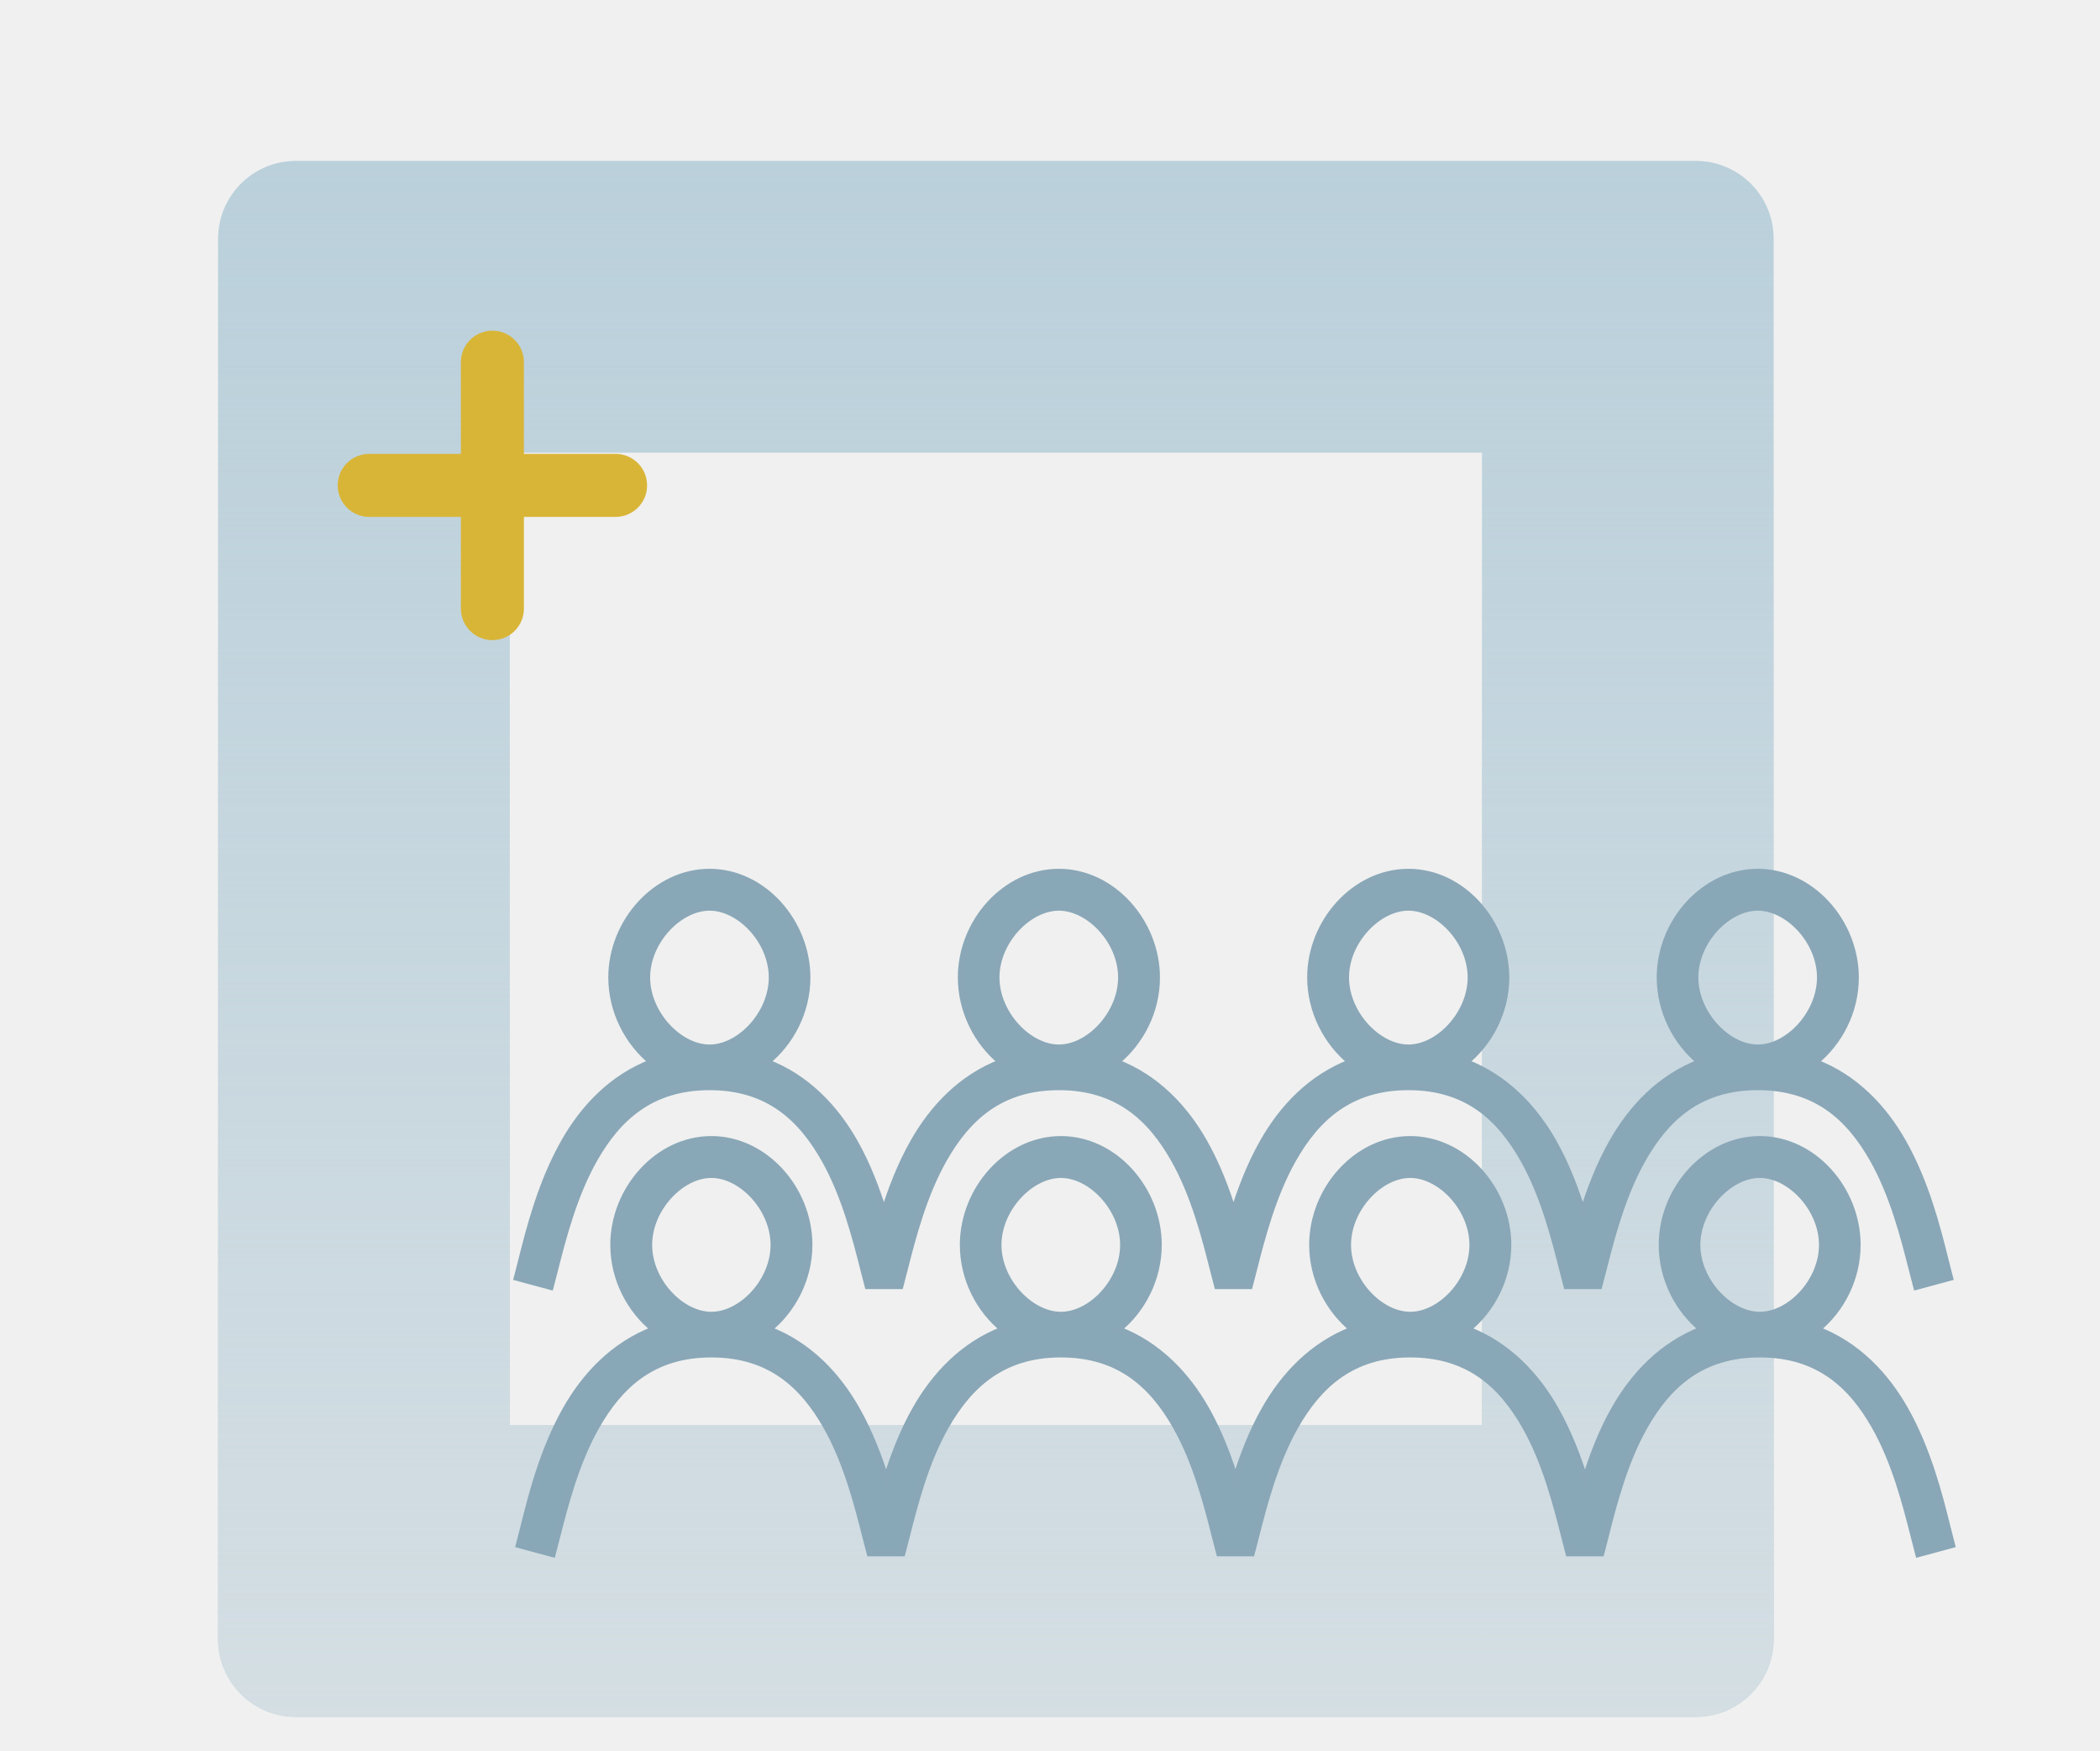
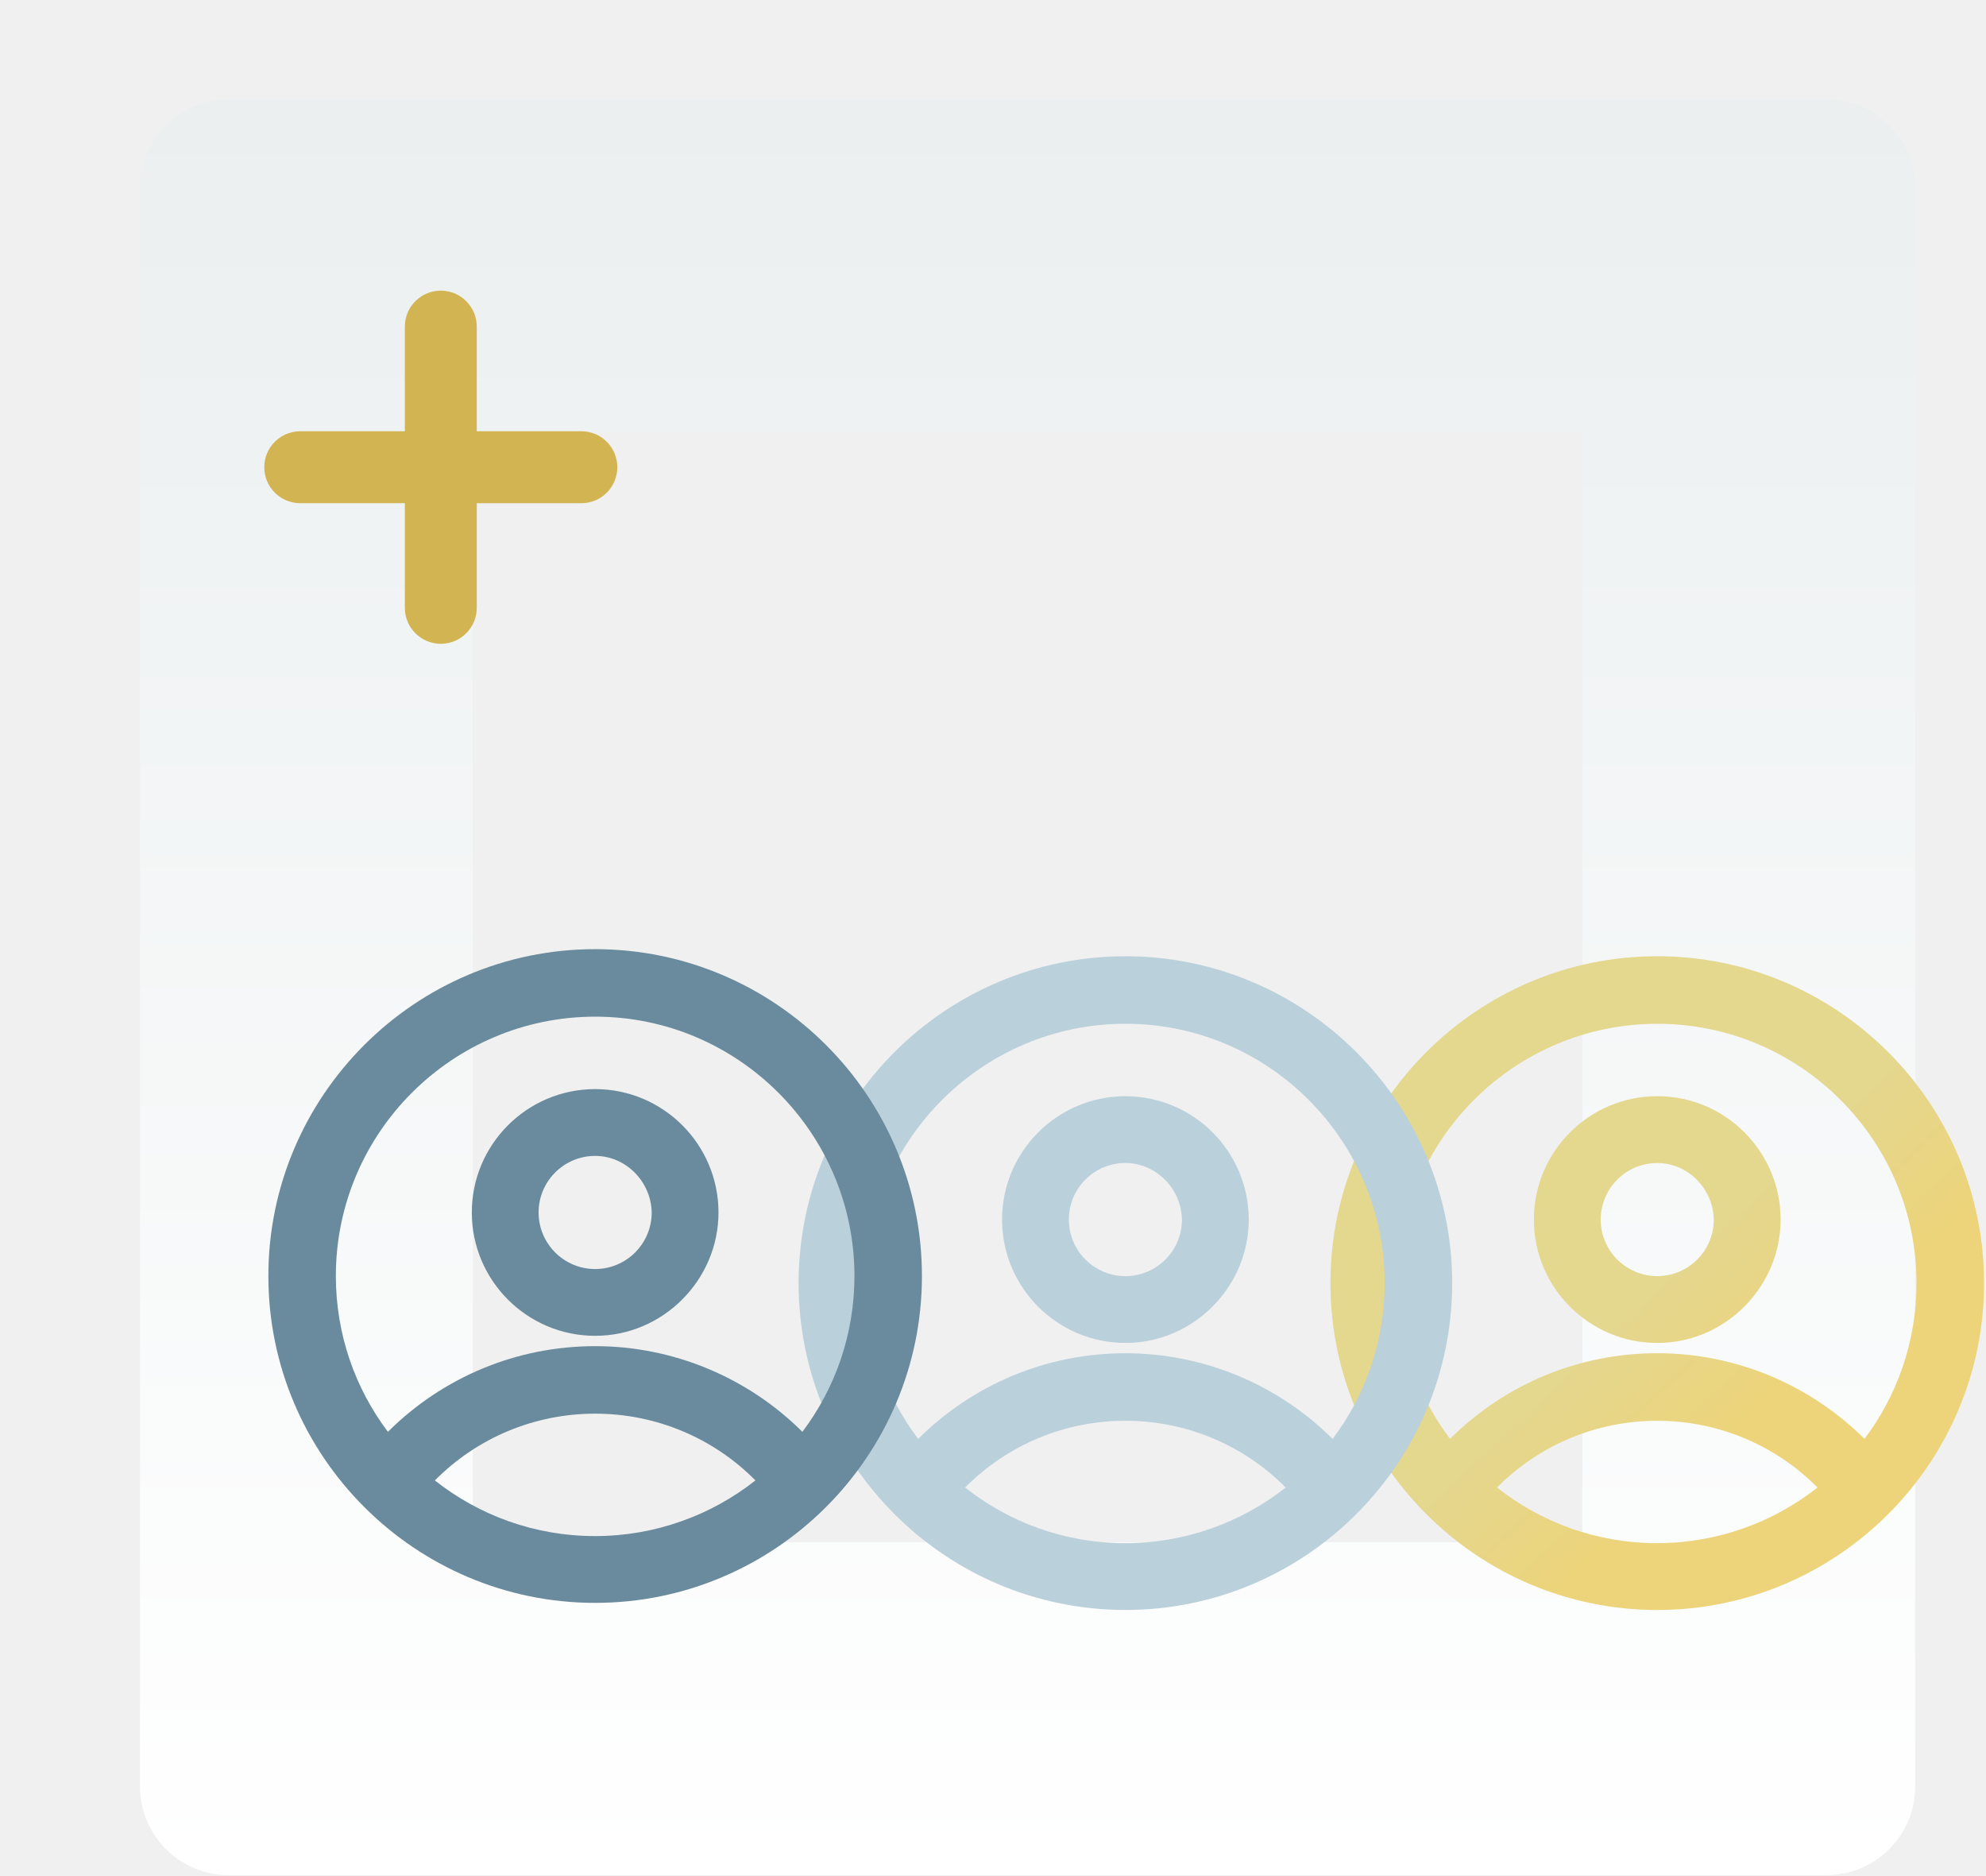
- <svg xmlns="http://www.w3.org/2000/svg" width="216" height="180" viewBox="0 0 216 180" fill="none">
-   <mask id="path-1-inside-1" fill="white">
-     <rect x="22.433" y="16.548" width="160" height="160" rx="8" />
-   </mask>
-   <rect x="22.433" y="16.548" width="160" height="160" rx="8" stroke="#BAD0DB" stroke-width="60" mask="url(#path-1-inside-1)" />
-   <rect x="22.433" y="16.548" width="160" height="160" rx="8" stroke="url(#paint0_linear)" stroke-width="60" mask="url(#path-1-inside-1)" />
-   <path d="M195.734 117.434C193.774 113.974 190.839 110.802 186.676 109.227C189.195 107.21 190.862 103.994 190.864 100.539C190.869 94.826 186.319 89.67 180.8 89.67C175.283 89.67 170.732 94.804 170.735 100.516C170.737 103.967 172.383 107.202 174.901 109.227C170.735 110.801 167.806 113.974 165.842 117.434C164.491 119.815 163.529 122.351 162.801 124.691C162.077 122.353 161.13 119.814 159.782 117.434C157.821 113.974 154.886 110.802 150.724 109.227C153.243 107.21 154.909 103.994 154.912 100.539C154.916 94.827 150.388 89.67 144.869 89.67C139.352 89.67 134.78 94.803 134.783 100.516C134.784 103.968 136.451 107.203 138.971 109.227C134.805 110.801 131.874 113.974 129.911 117.434C128.56 119.815 127.603 122.348 126.875 124.687C126.152 122.348 125.199 119.815 123.851 117.434C121.89 113.974 118.955 110.802 114.793 109.227C117.311 107.21 118.978 103.994 118.98 100.539C118.984 94.826 114.433 89.67 108.915 89.67C103.397 89.67 98.849 94.804 98.851 100.516C98.853 103.967 100.499 107.202 103.017 109.227C98.851 110.801 95.922 113.974 93.958 117.434C92.607 119.815 91.644 122.351 90.915 124.692C90.191 122.353 89.245 119.814 87.896 117.434C85.936 113.974 83.001 110.802 78.838 109.227C81.357 107.21 83.024 103.994 83.026 100.539C83.03 94.827 78.505 89.67 72.985 89.67C67.468 89.67 62.895 94.803 62.897 100.516C62.899 103.968 64.566 107.203 67.085 109.227C62.92 110.801 59.99 113.974 58.027 117.434C55.641 121.639 54.452 126.366 53.639 129.598C53.505 130.128 53.382 130.618 53.265 131.059L53.181 131.377L53.498 131.462L56.298 132.22L56.619 132.306L56.704 131.986C56.821 131.543 56.942 131.068 57.07 130.567C57.907 127.291 59.028 122.904 61.127 119.207C62.335 117.078 63.796 115.222 65.7 113.898C67.599 112.578 69.957 111.774 72.985 111.774C76.013 111.774 78.36 112.578 80.248 113.898C82.14 115.221 83.59 117.077 84.796 119.206C86.874 122.874 87.98 127.219 88.811 130.487C88.946 131.017 89.073 131.519 89.197 131.986L89.262 132.231H89.516H92.339H92.593L92.658 131.986C92.775 131.543 92.897 131.068 93.025 130.567C93.861 127.291 94.982 122.904 97.081 119.207C98.289 117.077 99.744 115.222 101.642 113.898C103.535 112.578 105.887 111.774 108.915 111.774C111.943 111.774 114.296 112.578 116.19 113.898C118.089 115.222 119.544 117.077 120.751 119.206C122.827 122.871 123.931 127.213 124.762 130.48C124.897 131.013 125.025 131.517 125.149 131.986L125.214 132.231H125.468H128.27H128.524L128.589 131.986C128.707 131.541 128.829 131.064 128.958 130.56C129.794 127.285 130.914 122.901 133.01 119.207C134.219 117.078 135.68 115.222 137.584 113.898C139.483 112.578 141.841 111.774 144.869 111.774C147.897 111.774 150.244 112.578 152.133 113.898C154.026 115.221 155.475 117.077 156.682 119.206C158.758 122.871 159.862 127.213 160.693 130.48C160.828 131.013 160.957 131.517 161.081 131.986L161.146 132.231H161.4H164.224H164.478L164.543 131.986C164.661 131.541 164.783 131.064 164.912 130.56C165.748 127.285 166.868 122.901 168.965 119.207C170.173 117.077 171.629 115.222 173.527 113.898C175.42 112.578 177.773 111.774 180.8 111.774C183.828 111.774 186.182 112.578 188.076 113.898C189.974 115.222 191.43 117.077 192.636 119.206C194.713 122.871 195.816 127.213 196.647 130.48C196.783 131.013 196.911 131.517 197.035 131.986L197.12 132.306L197.44 132.22L200.24 131.462L200.557 131.377L200.473 131.059C200.352 130.602 200.224 130.092 200.086 129.539C199.278 126.309 198.102 121.613 195.734 117.434ZM72.985 93.316C74.53 93.316 76.136 94.162 77.364 95.507C78.59 96.851 79.406 98.656 79.405 100.515C79.404 102.373 78.586 104.185 77.361 105.535C76.132 106.888 74.528 107.74 72.985 107.74C71.442 107.74 69.832 106.887 68.597 105.534C67.365 104.184 66.542 102.372 66.541 100.515C66.54 98.657 67.362 96.852 68.594 95.508C69.828 94.162 71.44 93.316 72.985 93.316ZM108.915 93.316C110.46 93.316 112.066 94.162 113.295 95.508C114.521 96.851 115.338 98.656 115.336 100.515C115.335 102.373 114.517 104.185 113.291 105.535C112.062 106.888 110.458 107.74 108.915 107.74C107.372 107.74 105.762 106.887 104.527 105.534C103.296 104.184 102.473 102.372 102.472 100.515C102.472 98.657 103.293 96.852 104.524 95.508C105.759 94.162 107.37 93.316 108.915 93.316ZM144.869 93.316C146.414 93.316 148.02 94.162 149.248 95.507C150.474 96.851 151.29 98.656 151.289 100.515C151.288 102.373 150.47 104.185 149.245 105.535C148.016 106.888 146.412 107.74 144.869 107.74C143.326 107.74 141.716 106.887 140.481 105.534C139.25 104.184 138.427 102.372 138.427 100.515C138.426 98.657 139.247 96.852 140.479 95.508C141.713 94.162 143.324 93.316 144.869 93.316ZM180.8 93.316C182.346 93.316 183.951 94.162 185.179 95.507C186.405 96.851 187.221 98.656 187.22 100.515C187.219 102.373 186.402 104.185 185.176 105.535C183.947 106.888 182.343 107.74 180.8 107.74C179.257 107.74 177.647 106.887 176.413 105.534C175.181 104.184 174.359 102.372 174.358 100.515C174.357 98.657 175.179 96.852 176.41 95.508C177.644 94.162 179.255 93.316 180.8 93.316Z" fill="#89A8B7" stroke="#89A7B7" stroke-width="0.66" />
-   <path d="M195.942 144.917C193.982 141.457 191.046 138.285 186.884 136.71C189.401 134.692 191.046 131.475 191.048 128.021C191.051 122.31 186.526 117.153 181.007 117.153C175.488 117.153 170.939 122.31 170.941 128.021C170.943 131.473 172.589 134.688 175.107 136.71C170.941 138.284 168.012 141.457 166.048 144.917C164.698 147.296 163.752 149.837 163.029 152.176C162.3 149.835 161.337 147.298 159.988 144.917C158.028 141.457 155.092 138.285 150.93 136.71C153.449 134.693 155.115 131.476 155.118 128.022C155.122 122.309 150.571 117.153 145.053 117.153C139.534 117.153 134.986 122.31 134.989 128.021C134.99 131.474 136.658 134.689 139.177 136.71C135.01 138.284 132.058 141.456 130.094 144.917C128.747 147.291 127.797 149.816 127.075 152.15C126.353 149.816 125.402 147.291 124.057 144.917C122.096 141.457 119.161 138.285 114.999 136.71C117.516 134.692 119.161 131.475 119.164 128.021C119.168 122.31 114.642 117.153 109.123 117.153C103.604 117.153 99.055 122.31 99.058 128.021C99.059 131.473 100.705 134.688 103.223 136.71C99.058 138.284 96.128 141.457 94.165 144.917C92.814 147.297 91.868 149.837 91.145 152.176C90.416 149.835 89.451 147.298 88.103 144.917C86.142 141.457 83.207 138.285 79.045 136.71C81.563 134.693 83.23 131.476 83.232 128.021C83.236 122.309 78.687 117.153 73.169 117.153C67.65 117.153 63.101 122.31 63.103 128.021C63.105 131.474 64.772 134.689 67.292 136.71C63.125 138.284 60.174 141.456 58.21 144.917C55.842 149.091 54.669 153.781 53.861 157.011C53.722 157.568 53.593 158.082 53.472 158.542L53.388 158.86L53.705 158.945L56.507 159.703L56.827 159.789L56.912 159.469C57.029 159.024 57.151 158.547 57.28 158.043C58.116 154.768 59.236 150.384 61.333 146.689C62.541 144.56 63.997 142.705 65.895 141.381C67.788 140.061 70.141 139.257 73.169 139.257C76.196 139.257 78.549 140.061 80.443 141.381C82.341 142.705 83.796 144.56 85.003 146.689C87.081 150.357 88.186 154.702 89.017 157.97C89.152 158.5 89.28 159.002 89.403 159.469L89.468 159.714H89.722H92.545H92.799L92.864 159.469C92.989 158.999 93.117 158.492 93.253 157.957C94.083 154.691 95.186 150.352 97.264 146.689C98.472 144.56 99.933 142.705 101.837 141.381C103.737 140.061 106.095 139.257 109.123 139.257C112.151 139.257 114.504 140.061 116.397 141.381C118.296 142.705 119.751 144.56 120.957 146.689C123.035 150.357 124.14 154.702 124.971 157.97C125.106 158.5 125.234 159.002 125.357 159.469L125.422 159.714H125.676H128.477H128.73L128.796 159.469C128.913 159.026 129.034 158.551 129.162 158.05C129.999 154.774 131.12 150.387 133.218 146.689C134.427 144.56 135.882 142.705 137.78 141.381C139.673 140.061 142.025 139.257 145.053 139.257C148.08 139.257 150.434 140.061 152.328 141.381C154.227 142.705 155.682 144.56 156.888 146.689C158.965 150.354 160.069 154.696 160.899 157.963C161.035 158.496 161.163 159 161.287 159.469L161.352 159.714H161.606H164.431H164.685L164.75 159.469C164.875 158.997 165.004 158.488 165.14 157.951C165.97 154.686 167.071 150.35 169.148 146.689C170.356 144.56 171.817 142.705 173.721 141.381C175.621 140.061 177.979 139.257 181.007 139.257C184.034 139.257 186.388 140.061 188.282 141.381C190.181 142.705 191.636 144.56 192.842 146.689C194.919 150.354 196.023 154.696 196.853 157.963C196.989 158.496 197.117 159 197.241 159.469L197.326 159.789L197.646 159.703L200.447 158.945L200.763 158.859L200.679 158.542C200.558 158.084 200.43 157.572 200.291 157.017C199.483 153.788 198.309 149.094 195.942 144.917ZM73.169 120.799C74.713 120.799 76.319 121.65 77.547 123.001C78.773 124.35 79.59 126.162 79.588 128.021C79.587 129.879 78.77 131.685 77.544 133.029C76.316 134.376 74.712 135.223 73.169 135.223C71.625 135.223 70.021 134.376 68.793 133.029C67.567 131.685 66.75 129.878 66.749 128.021C66.748 126.162 67.565 124.351 68.791 123.002C70.019 121.65 71.624 120.799 73.169 120.799ZM109.123 120.799C110.667 120.799 112.273 121.65 113.501 123.001C114.727 124.35 115.544 126.162 115.543 128.021C115.541 129.879 114.724 131.685 113.499 133.029C112.271 134.376 110.666 135.223 109.123 135.223C107.579 135.223 105.968 134.375 104.734 133.028C103.502 131.684 102.68 129.878 102.679 128.021C102.678 126.163 103.5 124.352 104.732 123.002C105.967 121.65 107.578 120.799 109.123 120.799ZM145.053 120.799C146.597 120.799 148.202 121.65 149.431 123.001C150.657 124.35 151.474 126.162 151.472 128.021C151.471 129.879 150.654 131.685 149.429 133.029C148.2 134.376 146.596 135.223 145.053 135.223C143.509 135.223 141.905 134.376 140.676 133.029C139.451 131.685 138.634 129.878 138.633 128.021C138.632 126.162 139.449 124.351 140.675 123.002C141.903 121.65 143.508 120.799 145.053 120.799ZM181.007 120.799C182.551 120.799 184.157 121.65 185.385 123.001C186.611 124.35 187.428 126.162 187.426 128.021C187.425 129.879 186.608 131.685 185.383 133.029C184.155 134.376 182.55 135.223 181.007 135.223C179.463 135.223 177.853 134.375 176.619 133.028C175.387 131.684 174.565 129.878 174.564 128.021C174.563 126.163 175.385 124.351 176.617 123.002C177.851 121.65 179.462 120.799 181.007 120.799Z" fill="#89A8B7" stroke="#89A7B7" stroke-width="0.66" />
-   <rect x="47.405" y="34.002" width="6.483" height="31.823" rx="3.241" fill="#D9B537" />
-   <rect x="34.734" y="53.156" width="6.483" height="31.823" rx="3.241" transform="rotate(-90 34.7341 53.1555)" fill="#D9B537" />
+ <svg xmlns="http://www.w3.org/2000/svg" width="179" height="169" viewBox="0 0 179 169" fill="none">
+   <path fill-rule="evenodd" clip-rule="evenodd" d="M42.616 38.972V138.972H142.616V38.972H42.616ZM20.616 8.972C16.198 8.972 12.616 12.554 12.616 16.972V160.972C12.616 165.39 16.198 168.972 20.616 168.972H164.616C169.034 168.972 172.616 165.39 172.616 160.972V16.972C172.616 12.554 169.034 8.972 164.616 8.972H20.616Z" fill="#EBEFF0" />
+   <path fill-rule="evenodd" clip-rule="evenodd" d="M42.616 38.972V138.972H142.616V38.972H42.616ZM20.616 8.972C16.198 8.972 12.616 12.554 12.616 16.972V160.972C12.616 165.39 16.198 168.972 20.616 168.972H164.616C169.034 168.972 172.616 165.39 172.616 160.972V16.972C172.616 12.554 169.034 8.972 164.616 8.972H20.616Z" fill="url(#paint0_linear)" />
+   <path fill-rule="evenodd" clip-rule="evenodd" d="M138.253 109.896C138.253 116.027 143.238 121.012 149.369 121.012C155.502 121.012 160.485 115.961 160.485 109.896C160.485 103.765 155.5 98.78 149.369 98.78C143.238 98.78 138.253 103.765 138.253 109.896ZM144.271 109.896C144.271 107.084 146.557 104.799 149.369 104.799C152.11 104.799 154.405 107.078 154.467 109.901C154.464 112.711 152.179 114.994 149.369 114.994C146.557 114.994 144.271 112.708 144.271 109.896Z" fill="#ECD37A" />
+   <path fill-rule="evenodd" clip-rule="evenodd" d="M138.253 109.896C138.253 116.027 143.238 121.012 149.369 121.012C155.502 121.012 160.485 115.961 160.485 109.896C160.485 103.765 155.5 98.78 149.369 98.78C143.238 98.78 138.253 103.765 138.253 109.896ZM144.271 109.896C144.271 107.084 146.557 104.799 149.369 104.799C152.11 104.799 154.405 107.078 154.467 109.901C154.464 112.711 152.179 114.994 149.369 114.994C146.557 114.994 144.271 112.708 144.271 109.896Z" fill="url(#paint1_linear)" fill-opacity="0.15" />
+   <path fill-rule="evenodd" clip-rule="evenodd" d="M149.369 86.169C133.136 86.169 119.916 99.39 119.916 115.622C119.916 131.855 133.136 145.075 149.369 145.075C165.602 145.075 178.822 131.855 178.822 115.622C178.822 99.39 165.602 86.169 149.369 86.169ZM149.369 139.057C143.894 139.057 138.891 137.178 134.923 134.042C138.723 130.202 143.898 128.025 149.369 128.025C154.84 128.025 160.015 130.202 163.815 134.042C159.844 137.177 154.782 139.057 149.369 139.057ZM125.999 115.622C125.999 120.899 127.75 125.765 130.691 129.662C135.635 124.738 142.285 121.942 149.369 121.942C156.39 121.942 163.099 124.737 168.047 129.662C170.988 125.766 172.739 120.899 172.739 115.622C172.739 102.772 162.282 92.252 149.369 92.252C136.519 92.252 125.999 102.71 125.999 115.622Z" fill="#ECD37A" />
+   <path fill-rule="evenodd" clip-rule="evenodd" d="M149.369 86.169C133.136 86.169 119.916 99.39 119.916 115.622C119.916 131.855 133.136 145.075 149.369 145.075C165.602 145.075 178.822 131.855 178.822 115.622C178.822 99.39 165.602 86.169 149.369 86.169ZM149.369 139.057C143.894 139.057 138.891 137.178 134.923 134.042C138.723 130.202 143.898 128.025 149.369 128.025C154.84 128.025 160.015 130.202 163.815 134.042C159.844 137.177 154.782 139.057 149.369 139.057ZM125.999 115.622C125.999 120.899 127.75 125.765 130.691 129.662C135.635 124.738 142.285 121.942 149.369 121.942C156.39 121.942 163.099 124.737 168.047 129.662C170.988 125.766 172.739 120.899 172.739 115.622C172.739 102.772 162.282 92.252 149.369 92.252C136.519 92.252 125.999 102.71 125.999 115.622Z" fill="url(#paint2_linear)" fill-opacity="0.15" />
+   <path fill-rule="evenodd" clip-rule="evenodd" d="M90.317 109.896C90.317 116.027 95.302 121.012 101.433 121.012C107.566 121.012 112.55 115.961 112.55 109.896C112.55 103.765 107.564 98.78 101.433 98.78C95.302 98.78 90.317 103.765 90.317 109.896ZM96.336 109.896C96.336 107.084 98.621 104.798 101.433 104.798C104.174 104.798 106.469 107.077 106.531 109.901C106.528 112.711 104.244 114.994 101.433 114.994C98.621 114.994 96.336 112.708 96.336 109.896Z" fill="#BAD0DB" />
+   <path fill-rule="evenodd" clip-rule="evenodd" d="M101.433 86.169C85.201 86.169 71.98 99.39 71.98 115.622C71.98 131.855 85.201 145.075 101.433 145.075C117.666 145.075 130.886 131.855 130.886 115.622C130.886 99.39 117.666 86.169 101.433 86.169ZM101.433 139.057C95.959 139.057 90.955 137.178 86.987 134.042C90.787 130.202 95.962 128.025 101.433 128.025C106.904 128.025 112.079 130.202 115.879 134.042C111.908 137.177 106.847 139.057 101.433 139.057ZM78.063 115.622C78.063 120.899 79.814 125.765 82.755 129.662C87.7 124.738 94.35 121.942 101.433 121.942C108.454 121.942 115.163 124.737 120.111 129.662C123.052 125.766 124.803 120.899 124.803 115.622C124.803 102.772 114.346 92.252 101.433 92.252C88.583 92.252 78.063 102.71 78.063 115.622Z" fill="#BAD0DB" />
+   <path fill-rule="evenodd" clip-rule="evenodd" d="M42.525 109.256C42.525 115.387 47.51 120.372 53.642 120.372C59.775 120.372 64.758 115.321 64.758 109.256C64.758 103.125 59.773 98.14 53.642 98.14C47.51 98.14 42.525 103.125 42.525 109.256ZM48.544 109.256C48.544 106.444 50.829 104.159 53.642 104.159C56.382 104.159 58.678 106.438 58.739 109.262C58.736 112.071 56.452 114.354 53.642 114.354C50.829 114.354 48.544 112.068 48.544 109.256Z" fill="#6A8B9D" />
+   <path fill-rule="evenodd" clip-rule="evenodd" d="M53.642 85.529C37.409 85.529 24.188 98.75 24.188 114.983C24.188 131.215 37.409 144.436 53.642 144.436C69.874 144.436 83.095 131.215 83.095 114.983C83.095 98.75 69.874 85.529 53.642 85.529ZM53.642 138.417C48.167 138.417 43.163 136.538 39.196 133.403C42.995 129.562 48.171 127.386 53.642 127.386C59.112 127.386 64.288 129.562 68.087 133.402C64.116 136.538 59.055 138.417 53.642 138.417ZM30.271 114.983C30.271 120.259 32.023 125.126 34.963 129.022C39.908 124.098 46.558 121.303 53.642 121.303C60.662 121.303 67.371 124.098 72.32 129.022C75.26 125.126 77.012 120.259 77.012 114.983C77.012 102.133 66.554 91.612 53.642 91.612C40.791 91.612 30.271 102.07 30.271 114.983Z" fill="#6A8B9D" />
+   <path d="M39.73 26.19C37.939 26.19 36.488 27.641 36.488 29.431V38.861H27.059C25.269 38.861 23.818 40.312 23.818 42.102C23.818 43.892 25.269 45.343 27.059 45.343H36.488V54.772C36.488 56.562 37.939 58.013 39.73 58.013C41.52 58.013 42.971 56.562 42.971 54.772V45.343H52.4C54.19 45.343 55.641 43.892 55.641 42.102C55.641 40.312 54.19 38.861 52.4 38.861H42.971V29.431C42.971 27.641 41.52 26.19 39.73 26.19Z" fill="#D2B552" />
  <defs>
-     <linearGradient id="paint0_linear" x1="102.433" y1="16.548" x2="102.433" y2="176.548" gradientUnits="userSpaceOnUse">
-       <stop stop-color="#D4DEE3" stop-opacity="0" />
-       <stop offset="1" stop-color="#D4DEE3" />
+     <linearGradient id="paint0_linear" x1="92.616" y1="8.972" x2="92.616" y2="168.972" gradientUnits="userSpaceOnUse">
+       <stop stop-color="#EBEFF0" />
+       <stop offset="1" stop-color="white" />
+     </linearGradient>
+     <linearGradient id="paint1_linear" x1="160.561" y1="136.785" x2="144.748" y2="119.966" gradientUnits="userSpaceOnUse">
+       <stop offset="0.38" stop-color="#EDD47B" />
+       <stop offset="1" stop-color="#B4E7FF" />
+     </linearGradient>
+     <linearGradient id="paint2_linear" x1="160.561" y1="136.785" x2="144.748" y2="119.966" gradientUnits="userSpaceOnUse">
+       <stop offset="0.38" stop-color="#EDD47B" />
+       <stop offset="1" stop-color="#B4E7FF" />
    </linearGradient>
  </defs>
</svg>
